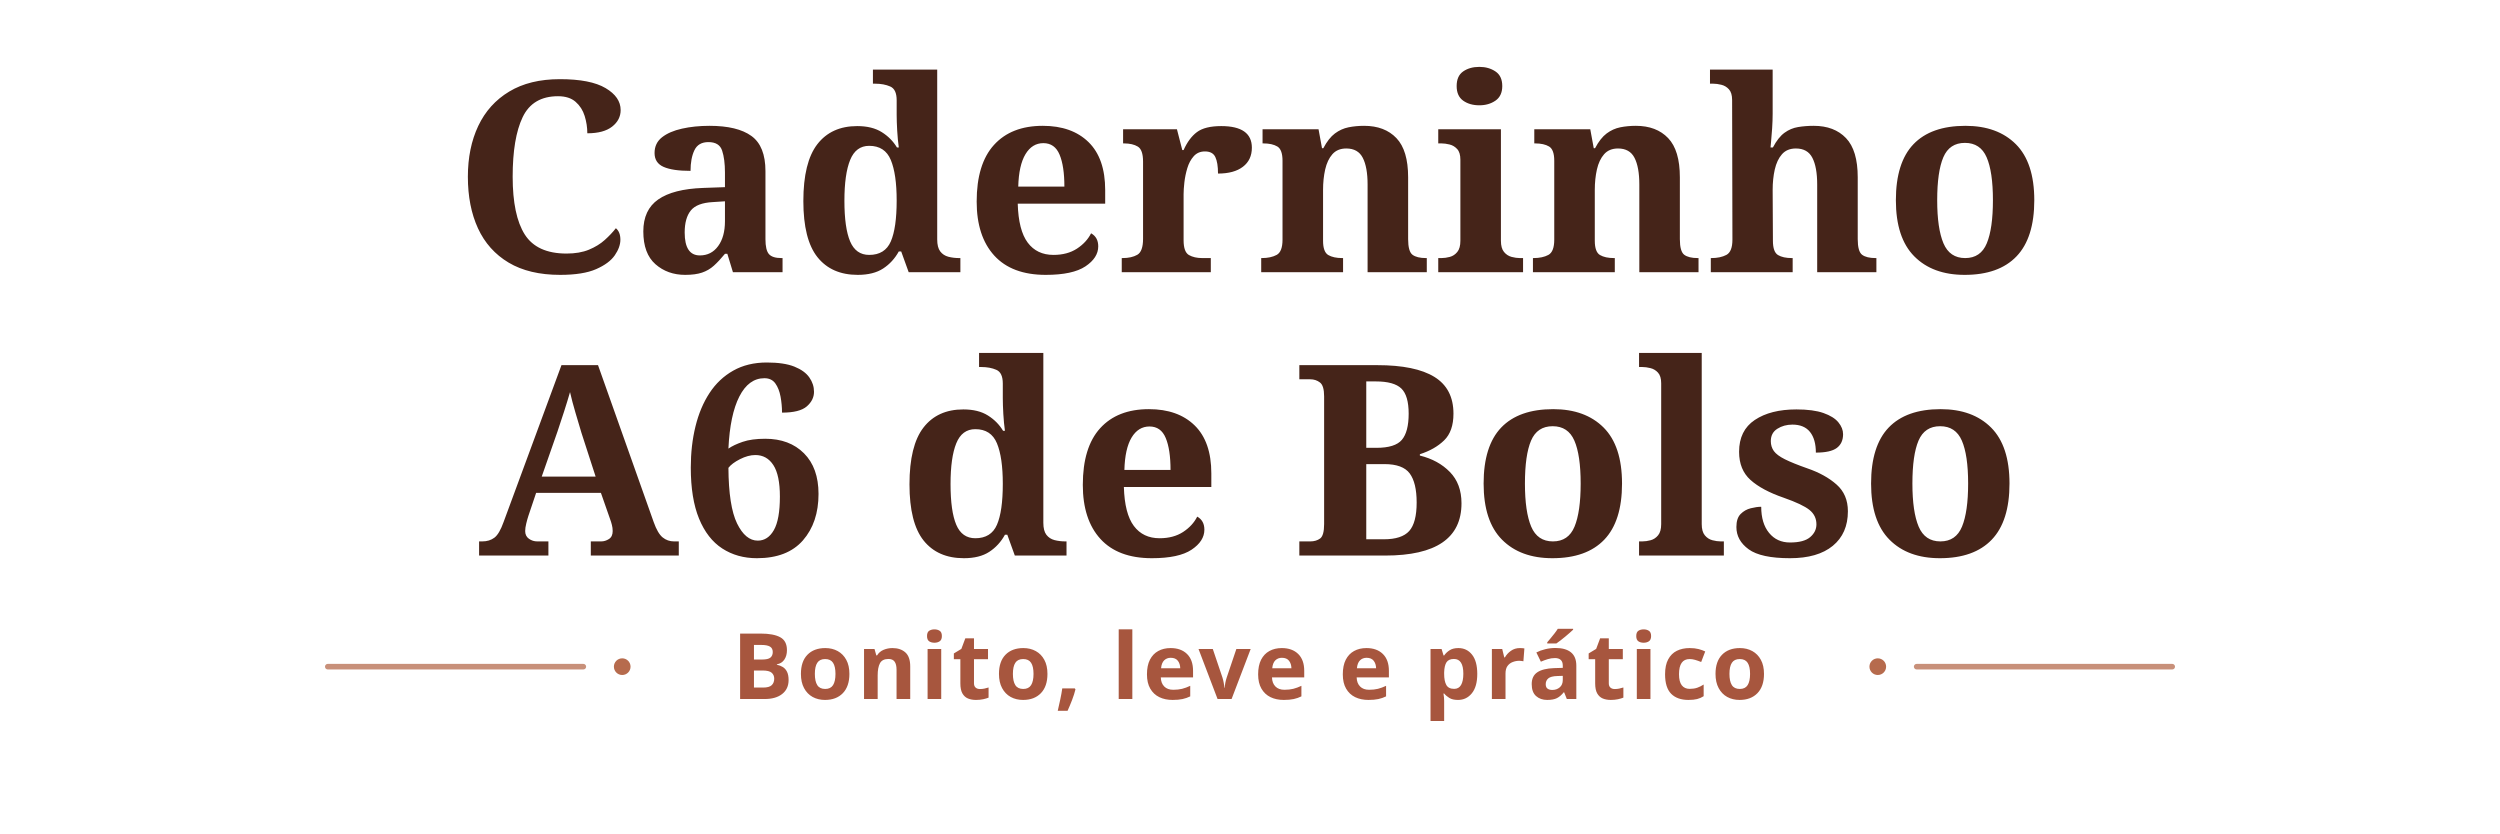
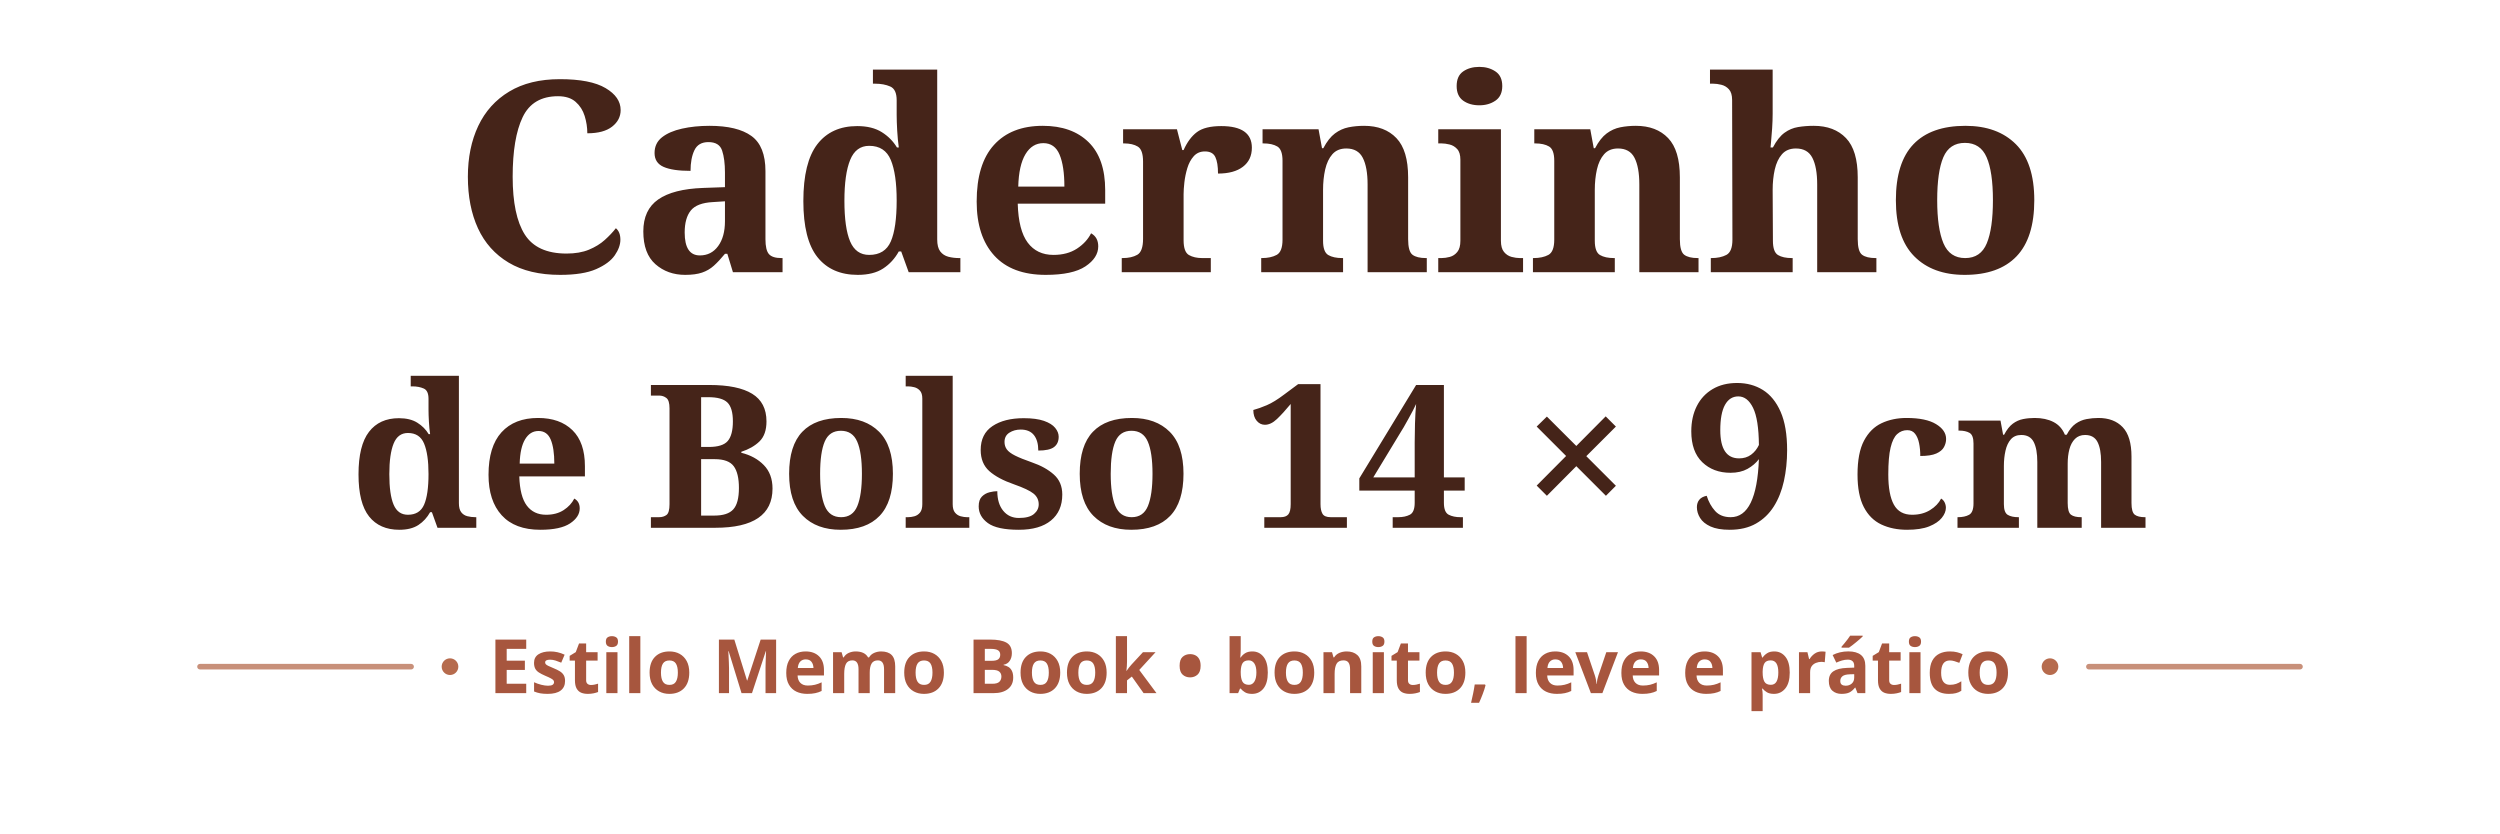
<svg xmlns="http://www.w3.org/2000/svg" width="900" height="300" viewBox="0 0 900 300" role="img" aria-labelledby="title desc">
  <style>
    @font-face { font-family: PlayfairLocal; src: url("fonts/PlayfairDisplay-Variable.ttf"); }
    @font-face { font-family: ManropeLocal; src: url("fonts/Manrope-Variable.ttf"); }
    .title { font-family: PlayfairLocal, Georgia, serif; font-size: 96px; font-weight: 650; fill: #452419; letter-spacing: 0; }
-     .subtitle { font-family: ManropeLocal, "Segoe UI", sans-serif; font-size: 33px; font-weight: 700; fill: #a7563e; letter-spacing: 1.2px; }
+     .title-secondary { font-family: PlayfairLocal, Georgia, serif; font-size: 72px; font-weight: 650; fill: #452419; letter-spacing: 0; }
+     .subtitle { font-family: ManropeLocal, "Segoe UI", sans-serif; font-size: 27px; font-weight: 700; fill: #a7563e; letter-spacing: 0; }
  </style>
  <text class="title" x="450" y="98" text-anchor="middle">Caderninho</text>
-   <text class="title" x="450" y="200" text-anchor="middle">A6 de Bolso</text>
-   <path d="M118 240H210M690 240H782" fill="none" stroke="#b66b4d" stroke-width="2" stroke-linecap="round" opacity=".75" />
-   <circle cx="224" cy="240" r="3" fill="#b66b4d" />
-   <circle cx="676" cy="240" r="3" fill="#b66b4d" />
-   <text class="subtitle" x="450" y="240" text-anchor="middle" dominant-baseline="middle">Bonito, leve e prático</text>
+   <text class="title-secondary" x="450" y="190" text-anchor="middle">de Bolso 14 × 9 cm</text>
+   <path d="M72 240H148M752 240H828" fill="none" stroke="#b66b4d" stroke-width="2" stroke-linecap="round" opacity=".75" />
+   <circle cx="162" cy="240" r="3" fill="#b66b4d" />
+   <circle cx="738" cy="240" r="3" fill="#b66b4d" />
+   <text class="subtitle" x="450" y="240" text-anchor="middle" dominant-baseline="middle">Estilo Memo Book • bonito, leve e prático</text>
</svg>
